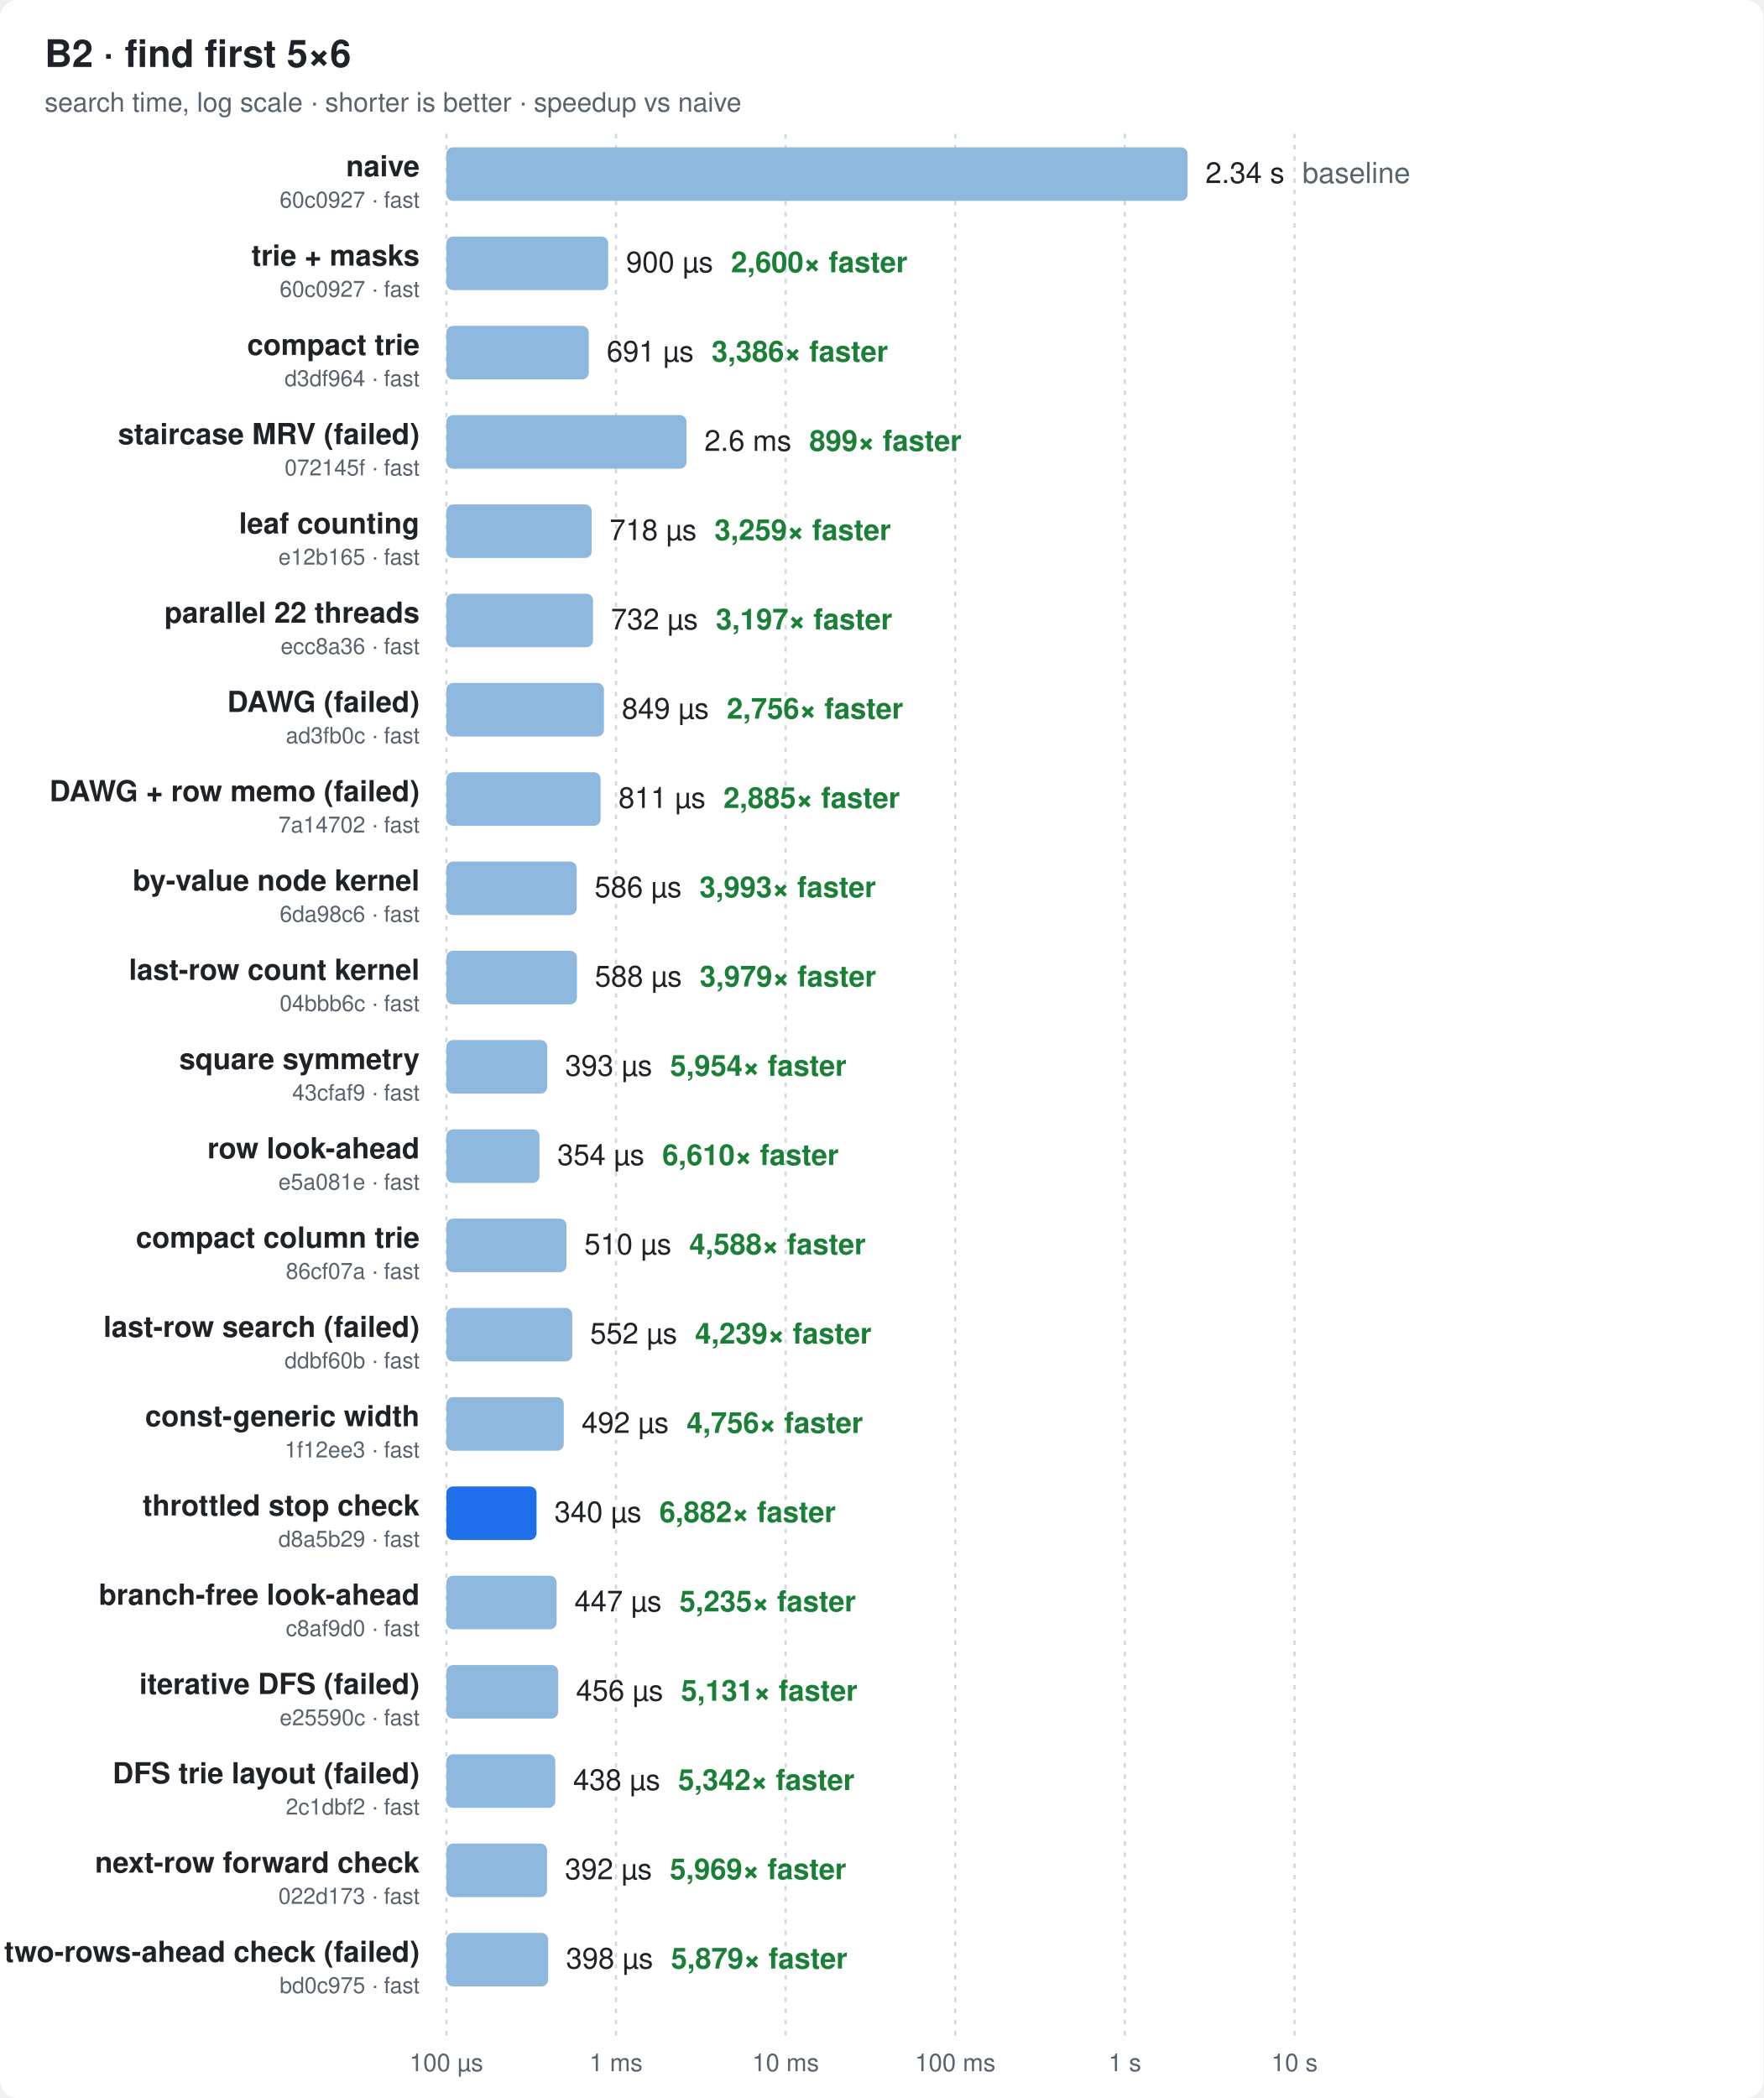
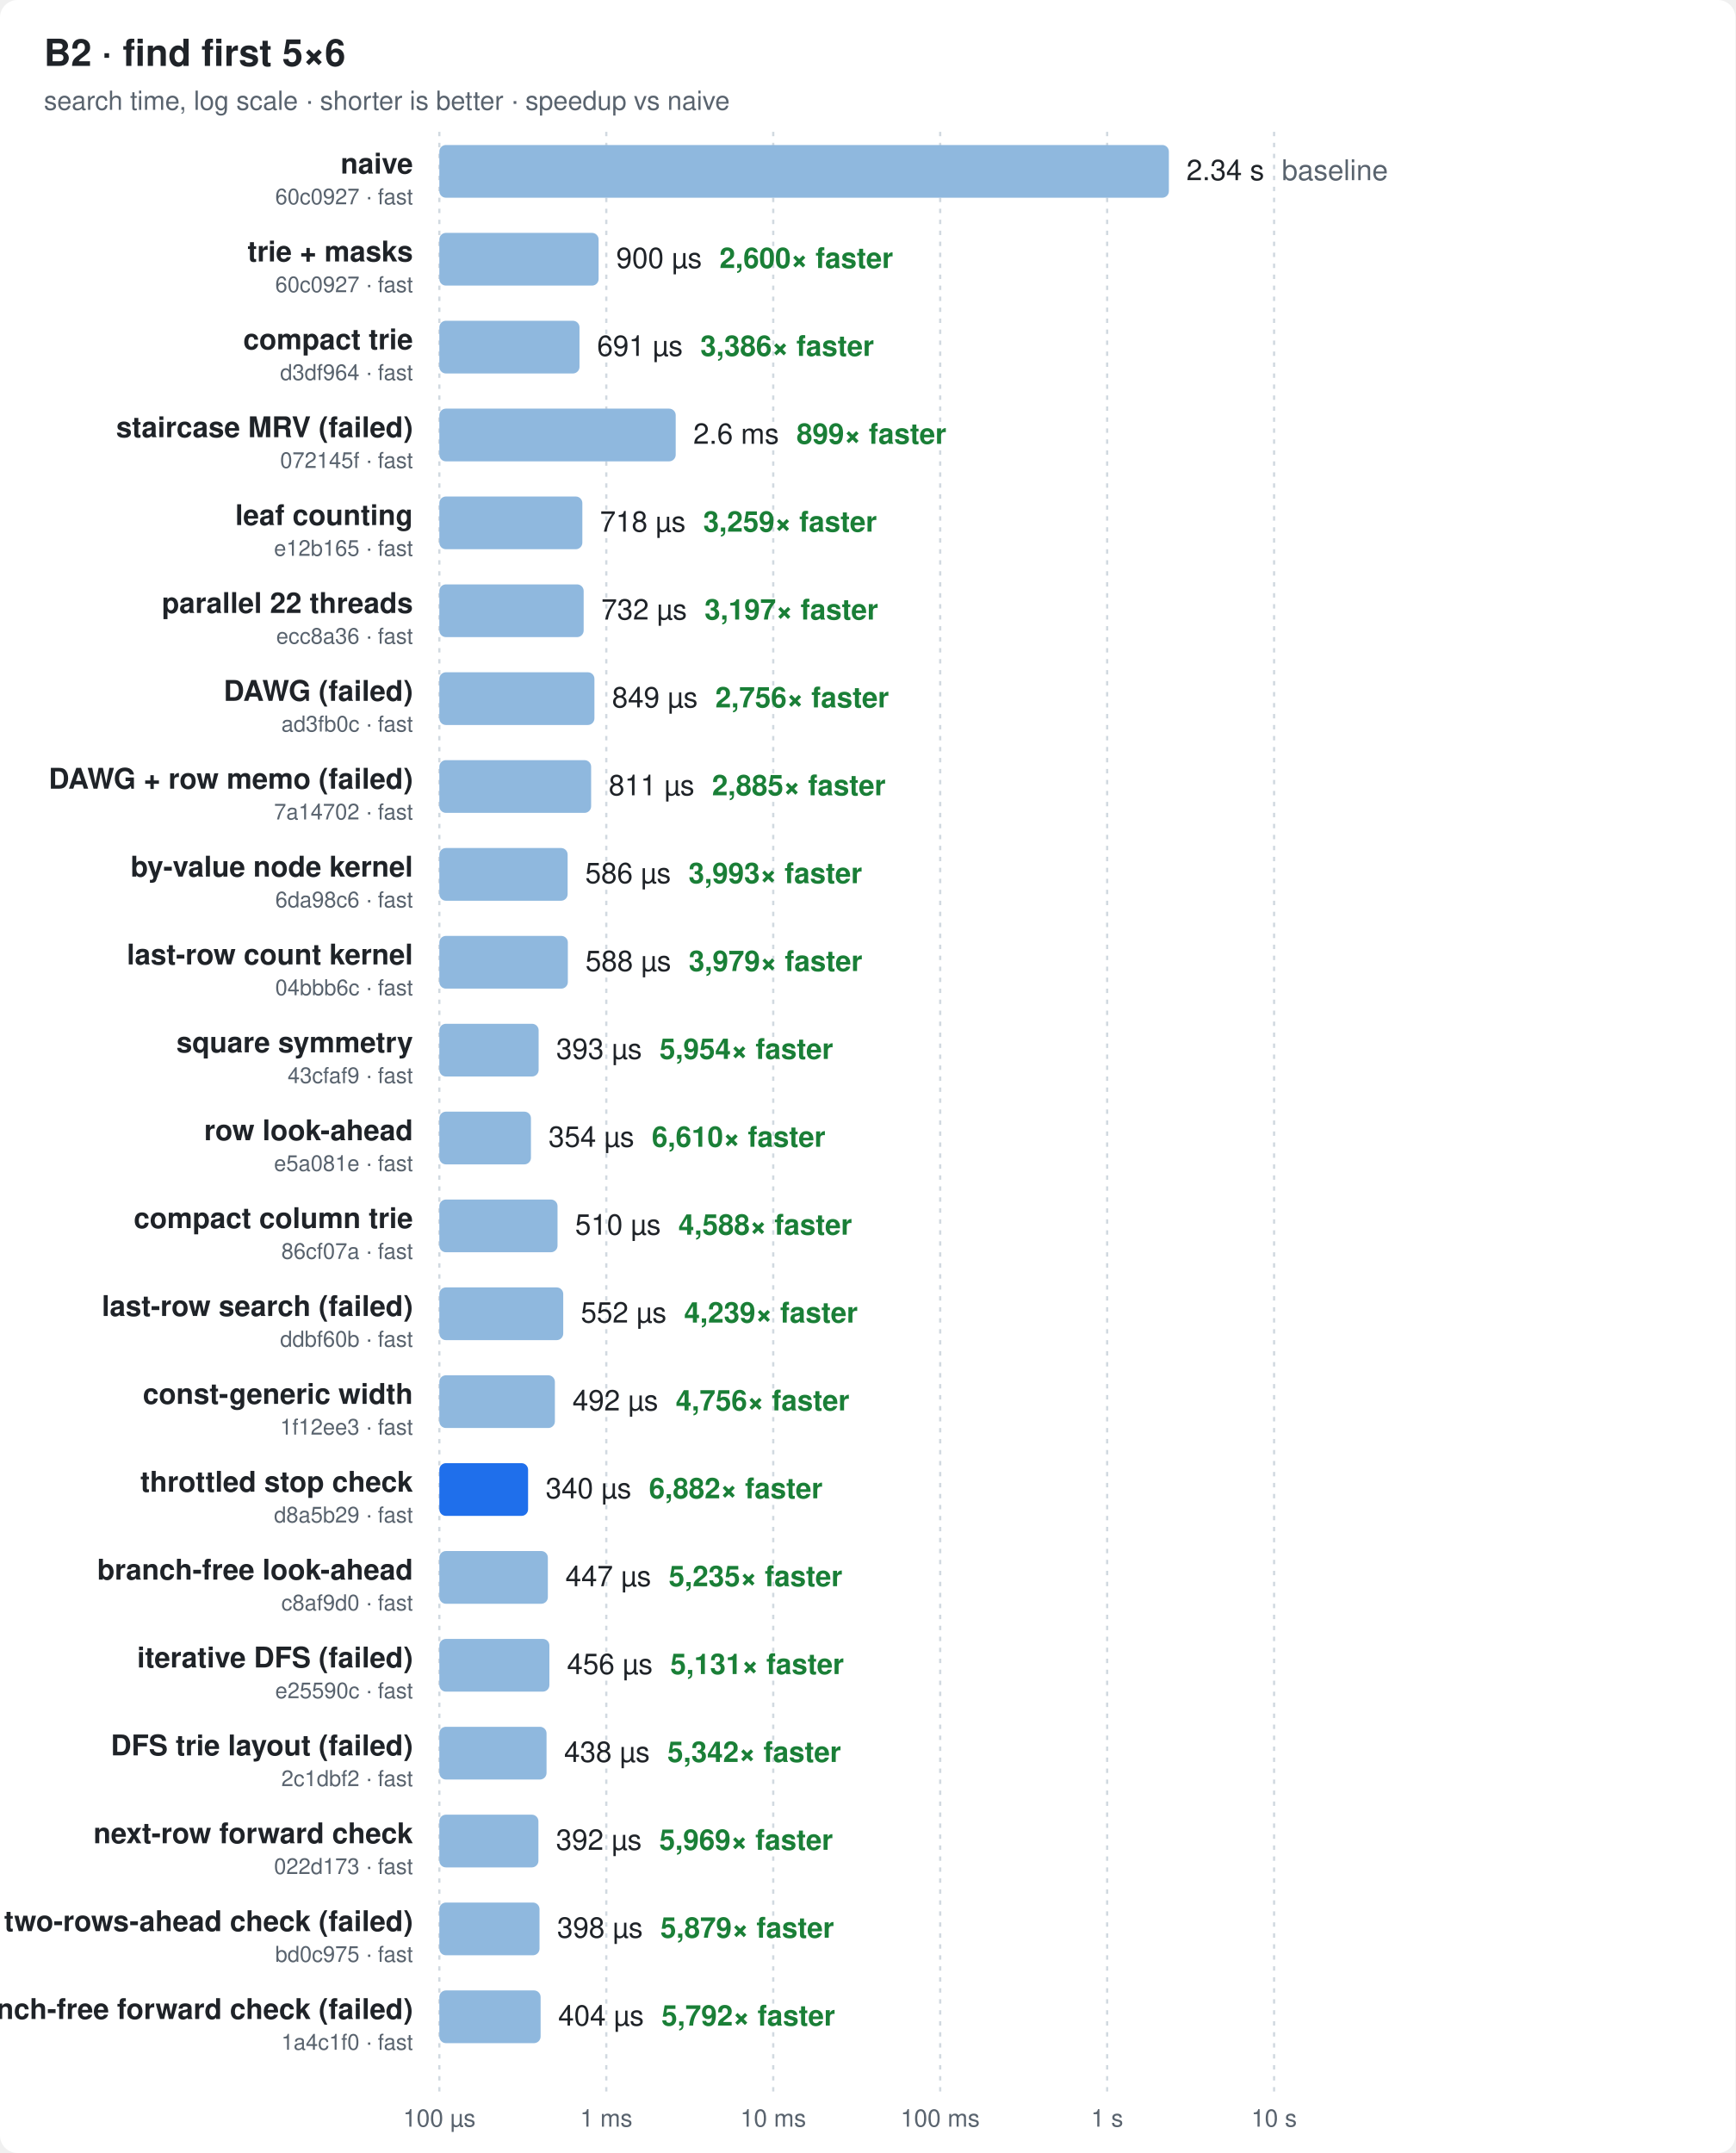
- <svg xmlns="http://www.w3.org/2000/svg" width="790" height="940" viewBox="0 0 790 940" font-family="ui-sans-serif,-apple-system,Segoe UI,Helvetica,Arial,sans-serif">
+ <svg xmlns="http://www.w3.org/2000/svg" width="790" height="980" viewBox="0 0 790 980" font-family="ui-sans-serif,-apple-system,Segoe UI,Helvetica,Arial,sans-serif">
  <style>
  .bg{fill:#ffffff} .t{fill:#1f2328} .m{fill:#59636e} .g{stroke:#d1d9e0}
  .bar{fill:#8fb8de} .best{fill:#1f6feb} .x{fill:#1a7f37;font-weight:600}
  @media (prefers-color-scheme: dark){
    .bg{fill:#0d1117} .t{fill:#e6edf3} .m{fill:#9198a1} .g{stroke:#30363d}
    .bar{fill:#2f5f8f} .best{fill:#4493f8} .x{fill:#3fb950}
  }
</style>
-   <rect class="bg" width="790" height="940" rx="8" />
+   <rect class="bg" width="790" height="980" rx="8" />
  <text class="t" x="20" y="30" font-size="17" font-weight="700">B2 · find first 5×6</text>
  <text class="m" x="20" y="50" font-size="12">search time, log scale · shorter is better · speedup vs naive</text>
-   <line class="g" x1="200.0" x2="200.0" y1="60" y2="912" stroke-dasharray="2 3" />
-   <text class="m" x="200.0" y="928" font-size="11" text-anchor="middle">100 µs</text>
-   <line class="g" x1="276.0" x2="276.0" y1="60" y2="912" stroke-dasharray="2 3" />
-   <text class="m" x="276.0" y="928" font-size="11" text-anchor="middle">1 ms</text>
-   <line class="g" x1="352.0" x2="352.0" y1="60" y2="912" stroke-dasharray="2 3" />
-   <text class="m" x="352.0" y="928" font-size="11" text-anchor="middle">10 ms</text>
-   <line class="g" x1="428.0" x2="428.0" y1="60" y2="912" stroke-dasharray="2 3" />
-   <text class="m" x="428.0" y="928" font-size="11" text-anchor="middle">100 ms</text>
-   <line class="g" x1="504.0" x2="504.0" y1="60" y2="912" stroke-dasharray="2 3" />
-   <text class="m" x="504.0" y="928" font-size="11" text-anchor="middle">1 s</text>
-   <line class="g" x1="580.0" x2="580.0" y1="60" y2="912" stroke-dasharray="2 3" />
-   <text class="m" x="580.0" y="928" font-size="11" text-anchor="middle">10 s</text>
+   <line class="g" x1="200.0" x2="200.0" y1="60" y2="952" stroke-dasharray="2 3" />
+   <text class="m" x="200.0" y="968" font-size="11" text-anchor="middle">100 µs</text>
+   <line class="g" x1="276.0" x2="276.0" y1="60" y2="952" stroke-dasharray="2 3" />
+   <text class="m" x="276.0" y="968" font-size="11" text-anchor="middle">1 ms</text>
+   <line class="g" x1="352.0" x2="352.0" y1="60" y2="952" stroke-dasharray="2 3" />
+   <text class="m" x="352.0" y="968" font-size="11" text-anchor="middle">10 ms</text>
+   <line class="g" x1="428.0" x2="428.0" y1="60" y2="952" stroke-dasharray="2 3" />
+   <text class="m" x="428.0" y="968" font-size="11" text-anchor="middle">100 ms</text>
+   <line class="g" x1="504.0" x2="504.0" y1="60" y2="952" stroke-dasharray="2 3" />
+   <text class="m" x="504.0" y="968" font-size="11" text-anchor="middle">1 s</text>
+   <line class="g" x1="580.0" x2="580.0" y1="60" y2="952" stroke-dasharray="2 3" />
+   <text class="m" x="580.0" y="968" font-size="11" text-anchor="middle">10 s</text>
  <text class="t" x="188" y="79.0" font-size="13" font-weight="600" text-anchor="end">naive</text>
  <text class="m" x="188" y="93.0" font-size="10" text-anchor="end">60c0927 · fast</text>
  <rect class="bar" x="200" y="66" width="332.1" height="24" rx="3" />
  <text class="t" x="540.1" y="82.0" font-size="13">2.34 s<tspan class="m" dx="8">baseline</tspan>
  </text>
  <text class="t" x="188" y="119.0" font-size="13" font-weight="600" text-anchor="end">trie + masks</text>
  <text class="m" x="188" y="133.0" font-size="10" text-anchor="end">60c0927 · fast</text>
  <rect class="bar" x="200" y="106" width="72.5" height="24" rx="3" />
  <text class="t" x="280.5" y="122.0" font-size="13">900 µs<tspan class="x" dx="8">2,600× faster</tspan>
  </text>
  <text class="t" x="188" y="159.0" font-size="13" font-weight="600" text-anchor="end">compact trie</text>
  <text class="m" x="188" y="173.0" font-size="10" text-anchor="end">d3df964 · fast</text>
  <rect class="bar" x="200" y="146" width="63.8" height="24" rx="3" />
  <text class="t" x="271.8" y="162.0" font-size="13">691 µs<tspan class="x" dx="8">3,386× faster</tspan>
  </text>
  <text class="t" x="188" y="199.0" font-size="13" font-weight="600" text-anchor="end">staircase MRV (failed)</text>
  <text class="m" x="188" y="213.0" font-size="10" text-anchor="end">072145f · fast</text>
  <rect class="bar" x="200" y="186" width="107.6" height="24" rx="3" />
  <text class="t" x="315.6" y="202.0" font-size="13">2.6 ms<tspan class="x" dx="8">899× faster</tspan>
  </text>
  <text class="t" x="188" y="239.0" font-size="13" font-weight="600" text-anchor="end">leaf counting</text>
  <text class="m" x="188" y="253.0" font-size="10" text-anchor="end">e12b165 · fast</text>
  <rect class="bar" x="200" y="226" width="65.1" height="24" rx="3" />
  <text class="t" x="273.1" y="242.0" font-size="13">718 µs<tspan class="x" dx="8">3,259× faster</tspan>
  </text>
  <text class="t" x="188" y="279.0" font-size="13" font-weight="600" text-anchor="end">parallel 22 threads</text>
  <text class="m" x="188" y="293.0" font-size="10" text-anchor="end">ecc8a36 · fast</text>
  <rect class="bar" x="200" y="266" width="65.7" height="24" rx="3" />
  <text class="t" x="273.7" y="282.0" font-size="13">732 µs<tspan class="x" dx="8">3,197× faster</tspan>
  </text>
  <text class="t" x="188" y="319.0" font-size="13" font-weight="600" text-anchor="end">DAWG (failed)</text>
  <text class="m" x="188" y="333.0" font-size="10" text-anchor="end">ad3fb0c · fast</text>
  <rect class="bar" x="200" y="306" width="70.6" height="24" rx="3" />
  <text class="t" x="278.6" y="322.0" font-size="13">849 µs<tspan class="x" dx="8">2,756× faster</tspan>
  </text>
  <text class="t" x="188" y="359.0" font-size="13" font-weight="600" text-anchor="end">DAWG + row memo (failed)</text>
  <text class="m" x="188" y="373.0" font-size="10" text-anchor="end">7a14702 · fast</text>
  <rect class="bar" x="200" y="346" width="69.1" height="24" rx="3" />
  <text class="t" x="277.1" y="362.0" font-size="13">811 µs<tspan class="x" dx="8">2,885× faster</tspan>
  </text>
  <text class="t" x="188" y="399.0" font-size="13" font-weight="600" text-anchor="end">by-value node kernel</text>
  <text class="m" x="188" y="413.0" font-size="10" text-anchor="end">6da98c6 · fast</text>
  <rect class="bar" x="200" y="386" width="58.4" height="24" rx="3" />
  <text class="t" x="266.4" y="402.0" font-size="13">586 µs<tspan class="x" dx="8">3,993× faster</tspan>
  </text>
  <text class="t" x="188" y="439.0" font-size="13" font-weight="600" text-anchor="end">last-row count kernel</text>
  <text class="m" x="188" y="453.0" font-size="10" text-anchor="end">04bbb6c · fast</text>
  <rect class="bar" x="200" y="426" width="58.5" height="24" rx="3" />
  <text class="t" x="266.5" y="442.0" font-size="13">588 µs<tspan class="x" dx="8">3,979× faster</tspan>
  </text>
  <text class="t" x="188" y="479.0" font-size="13" font-weight="600" text-anchor="end">square symmetry</text>
  <text class="m" x="188" y="493.0" font-size="10" text-anchor="end">43cfaf9 · fast</text>
  <rect class="bar" x="200" y="466" width="45.2" height="24" rx="3" />
  <text class="t" x="253.2" y="482.0" font-size="13">393 µs<tspan class="x" dx="8">5,954× faster</tspan>
  </text>
  <text class="t" x="188" y="519.0" font-size="13" font-weight="600" text-anchor="end">row look-ahead</text>
  <text class="m" x="188" y="533.0" font-size="10" text-anchor="end">e5a081e · fast</text>
  <rect class="bar" x="200" y="506" width="41.7" height="24" rx="3" />
  <text class="t" x="249.7" y="522.0" font-size="13">354 µs<tspan class="x" dx="8">6,610× faster</tspan>
  </text>
  <text class="t" x="188" y="559.0" font-size="13" font-weight="600" text-anchor="end">compact column trie</text>
  <text class="m" x="188" y="573.0" font-size="10" text-anchor="end">86cf07a · fast</text>
  <rect class="bar" x="200" y="546" width="53.8" height="24" rx="3" />
  <text class="t" x="261.8" y="562.0" font-size="13">510 µs<tspan class="x" dx="8">4,588× faster</tspan>
  </text>
  <text class="t" x="188" y="599.0" font-size="13" font-weight="600" text-anchor="end">last-row search (failed)</text>
  <text class="m" x="188" y="613.0" font-size="10" text-anchor="end">ddbf60b · fast</text>
  <rect class="bar" x="200" y="586" width="56.4" height="24" rx="3" />
  <text class="t" x="264.4" y="602.0" font-size="13">552 µs<tspan class="x" dx="8">4,239× faster</tspan>
  </text>
  <text class="t" x="188" y="639.0" font-size="13" font-weight="600" text-anchor="end">const-generic width</text>
  <text class="m" x="188" y="653.0" font-size="10" text-anchor="end">1f12ee3 · fast</text>
  <rect class="bar" x="200" y="626" width="52.6" height="24" rx="3" />
  <text class="t" x="260.6" y="642.0" font-size="13">492 µs<tspan class="x" dx="8">4,756× faster</tspan>
  </text>
  <text class="t" x="188" y="679.0" font-size="13" font-weight="600" text-anchor="end">throttled stop check</text>
  <text class="m" x="188" y="693.0" font-size="10" text-anchor="end">d8a5b29 · fast</text>
  <rect class="best" x="200" y="666" width="40.4" height="24" rx="3" />
  <text class="t" x="248.4" y="682.0" font-size="13">340 µs<tspan class="x" dx="8">6,882× faster</tspan>
  </text>
  <text class="t" x="188" y="719.0" font-size="13" font-weight="600" text-anchor="end">branch-free look-ahead</text>
  <text class="m" x="188" y="733.0" font-size="10" text-anchor="end">c8af9d0 · fast</text>
  <rect class="bar" x="200" y="706" width="49.4" height="24" rx="3" />
  <text class="t" x="257.4" y="722.0" font-size="13">447 µs<tspan class="x" dx="8">5,235× faster</tspan>
  </text>
  <text class="t" x="188" y="759.0" font-size="13" font-weight="600" text-anchor="end">iterative DFS (failed)</text>
  <text class="m" x="188" y="773.0" font-size="10" text-anchor="end">e25590c · fast</text>
  <rect class="bar" x="200" y="746" width="50.1" height="24" rx="3" />
  <text class="t" x="258.1" y="762.0" font-size="13">456 µs<tspan class="x" dx="8">5,131× faster</tspan>
  </text>
  <text class="t" x="188" y="799.0" font-size="13" font-weight="600" text-anchor="end">DFS trie layout (failed)</text>
  <text class="m" x="188" y="813.0" font-size="10" text-anchor="end">2c1dbf2 · fast</text>
  <rect class="bar" x="200" y="786" width="48.8" height="24" rx="3" />
  <text class="t" x="256.8" y="802.0" font-size="13">438 µs<tspan class="x" dx="8">5,342× faster</tspan>
  </text>
  <text class="t" x="188" y="839.0" font-size="13" font-weight="600" text-anchor="end">next-row forward check</text>
  <text class="m" x="188" y="853.0" font-size="10" text-anchor="end">022d173 · fast</text>
  <rect class="bar" x="200" y="826" width="45.1" height="24" rx="3" />
  <text class="t" x="253.1" y="842.0" font-size="13">392 µs<tspan class="x" dx="8">5,969× faster</tspan>
  </text>
  <text class="t" x="188" y="879.0" font-size="13" font-weight="600" text-anchor="end">two-rows-ahead check (failed)</text>
  <text class="m" x="188" y="893.0" font-size="10" text-anchor="end">bd0c975 · fast</text>
  <rect class="bar" x="200" y="866" width="45.6" height="24" rx="3" />
  <text class="t" x="253.6" y="882.0" font-size="13">398 µs<tspan class="x" dx="8">5,879× faster</tspan>
  </text>
+   <text class="t" x="188" y="919.0" font-size="13" font-weight="600" text-anchor="end">branch-free forward check (failed)</text>
+   <text class="m" x="188" y="933.0" font-size="10" text-anchor="end">1a4c1f0 · fast</text>
+   <rect class="bar" x="200" y="906" width="46.1" height="24" rx="3" />
+   <text class="t" x="254.1" y="922.0" font-size="13">404 µs<tspan class="x" dx="8">5,792× faster</tspan>
+   </text>
</svg>
